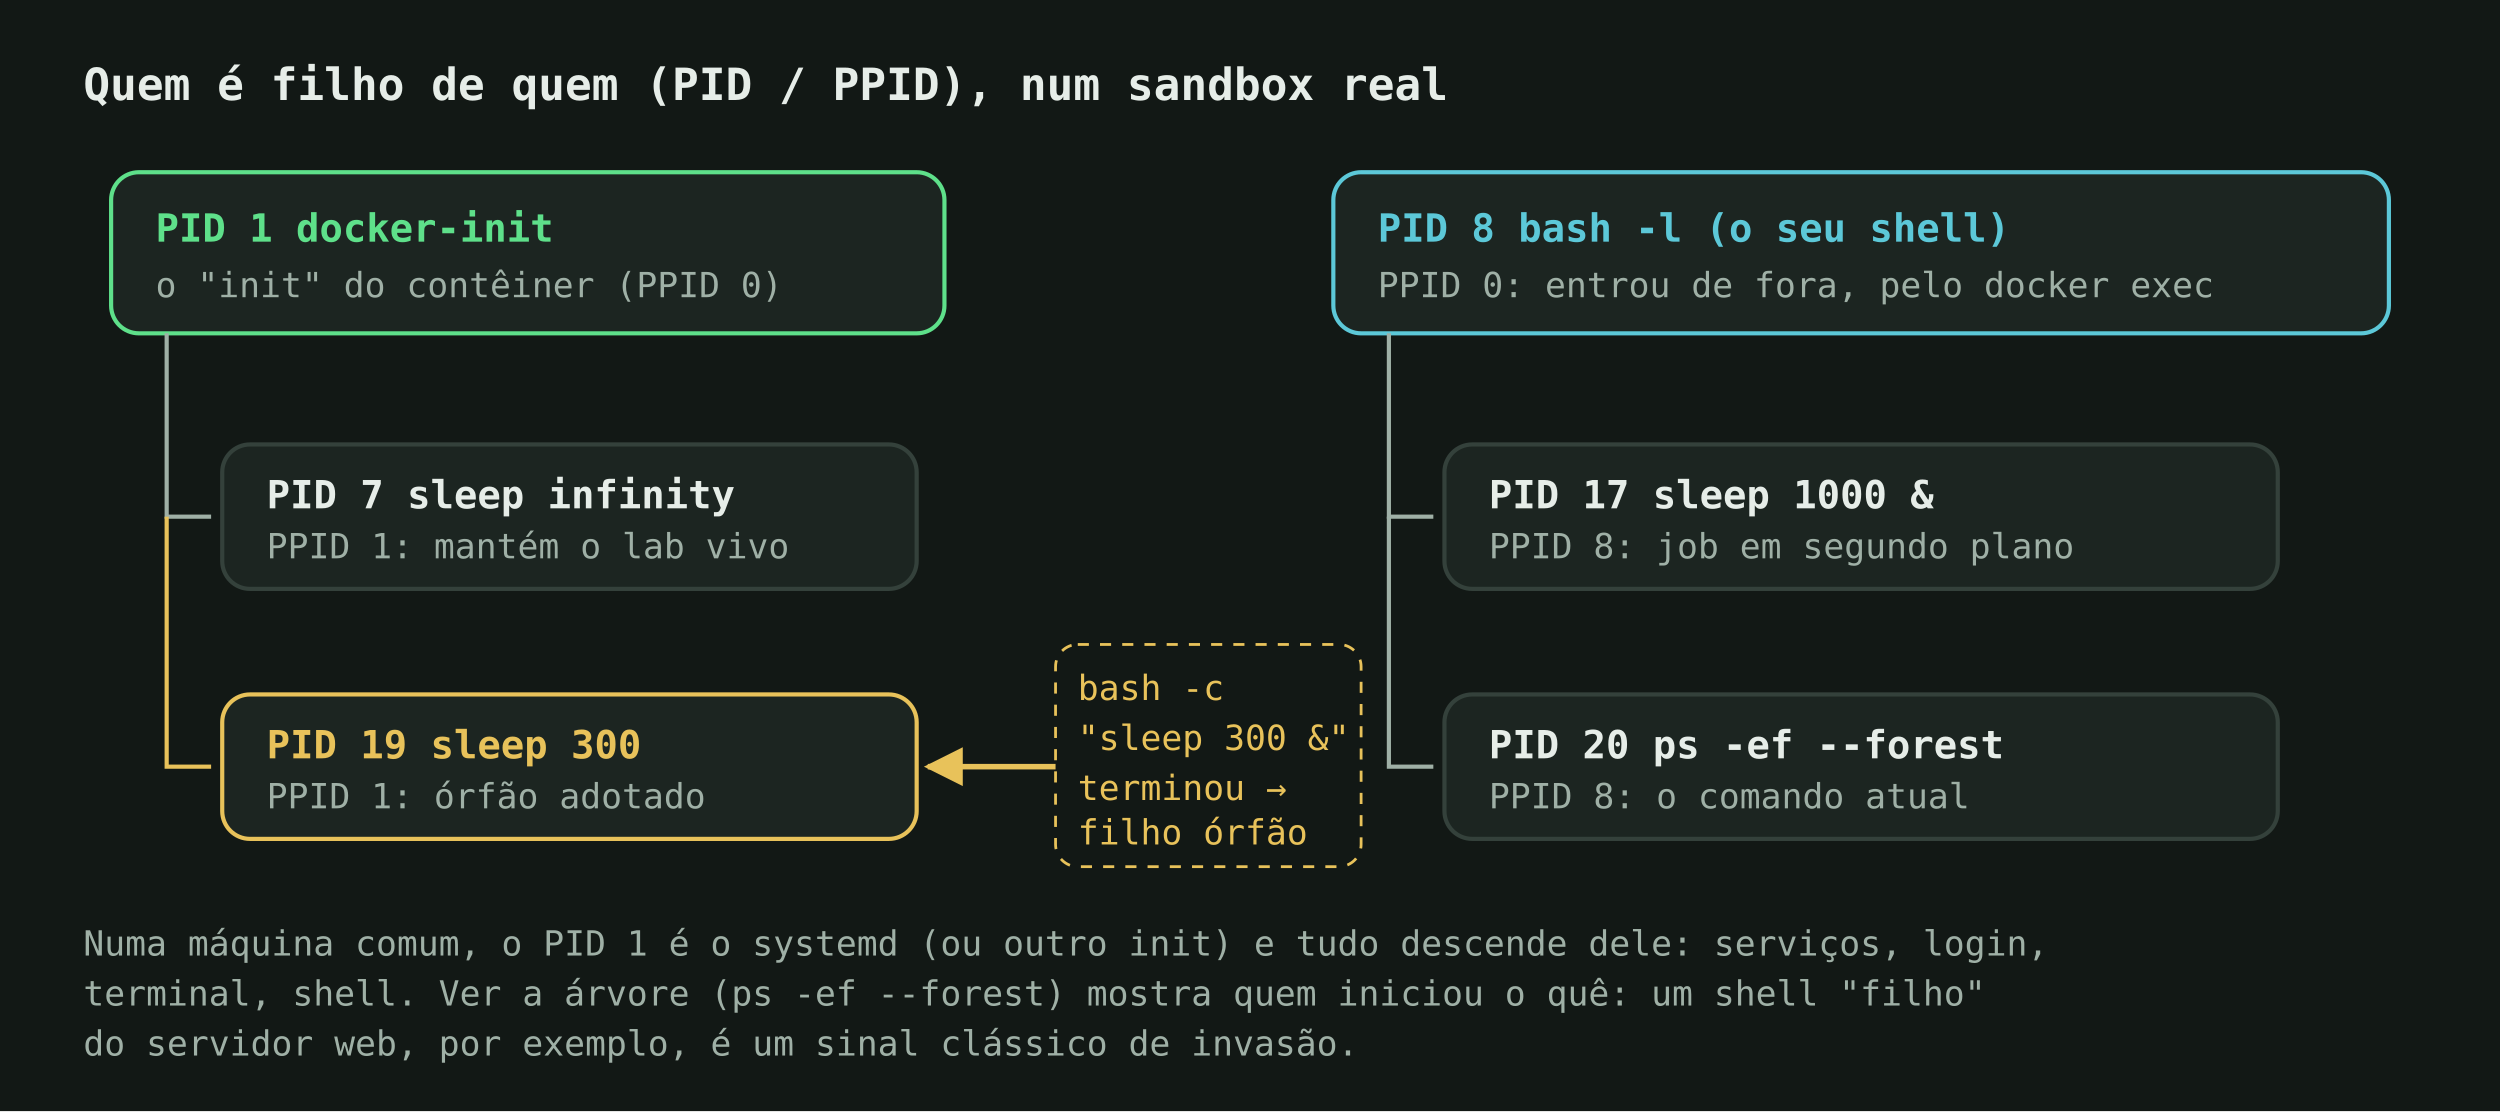
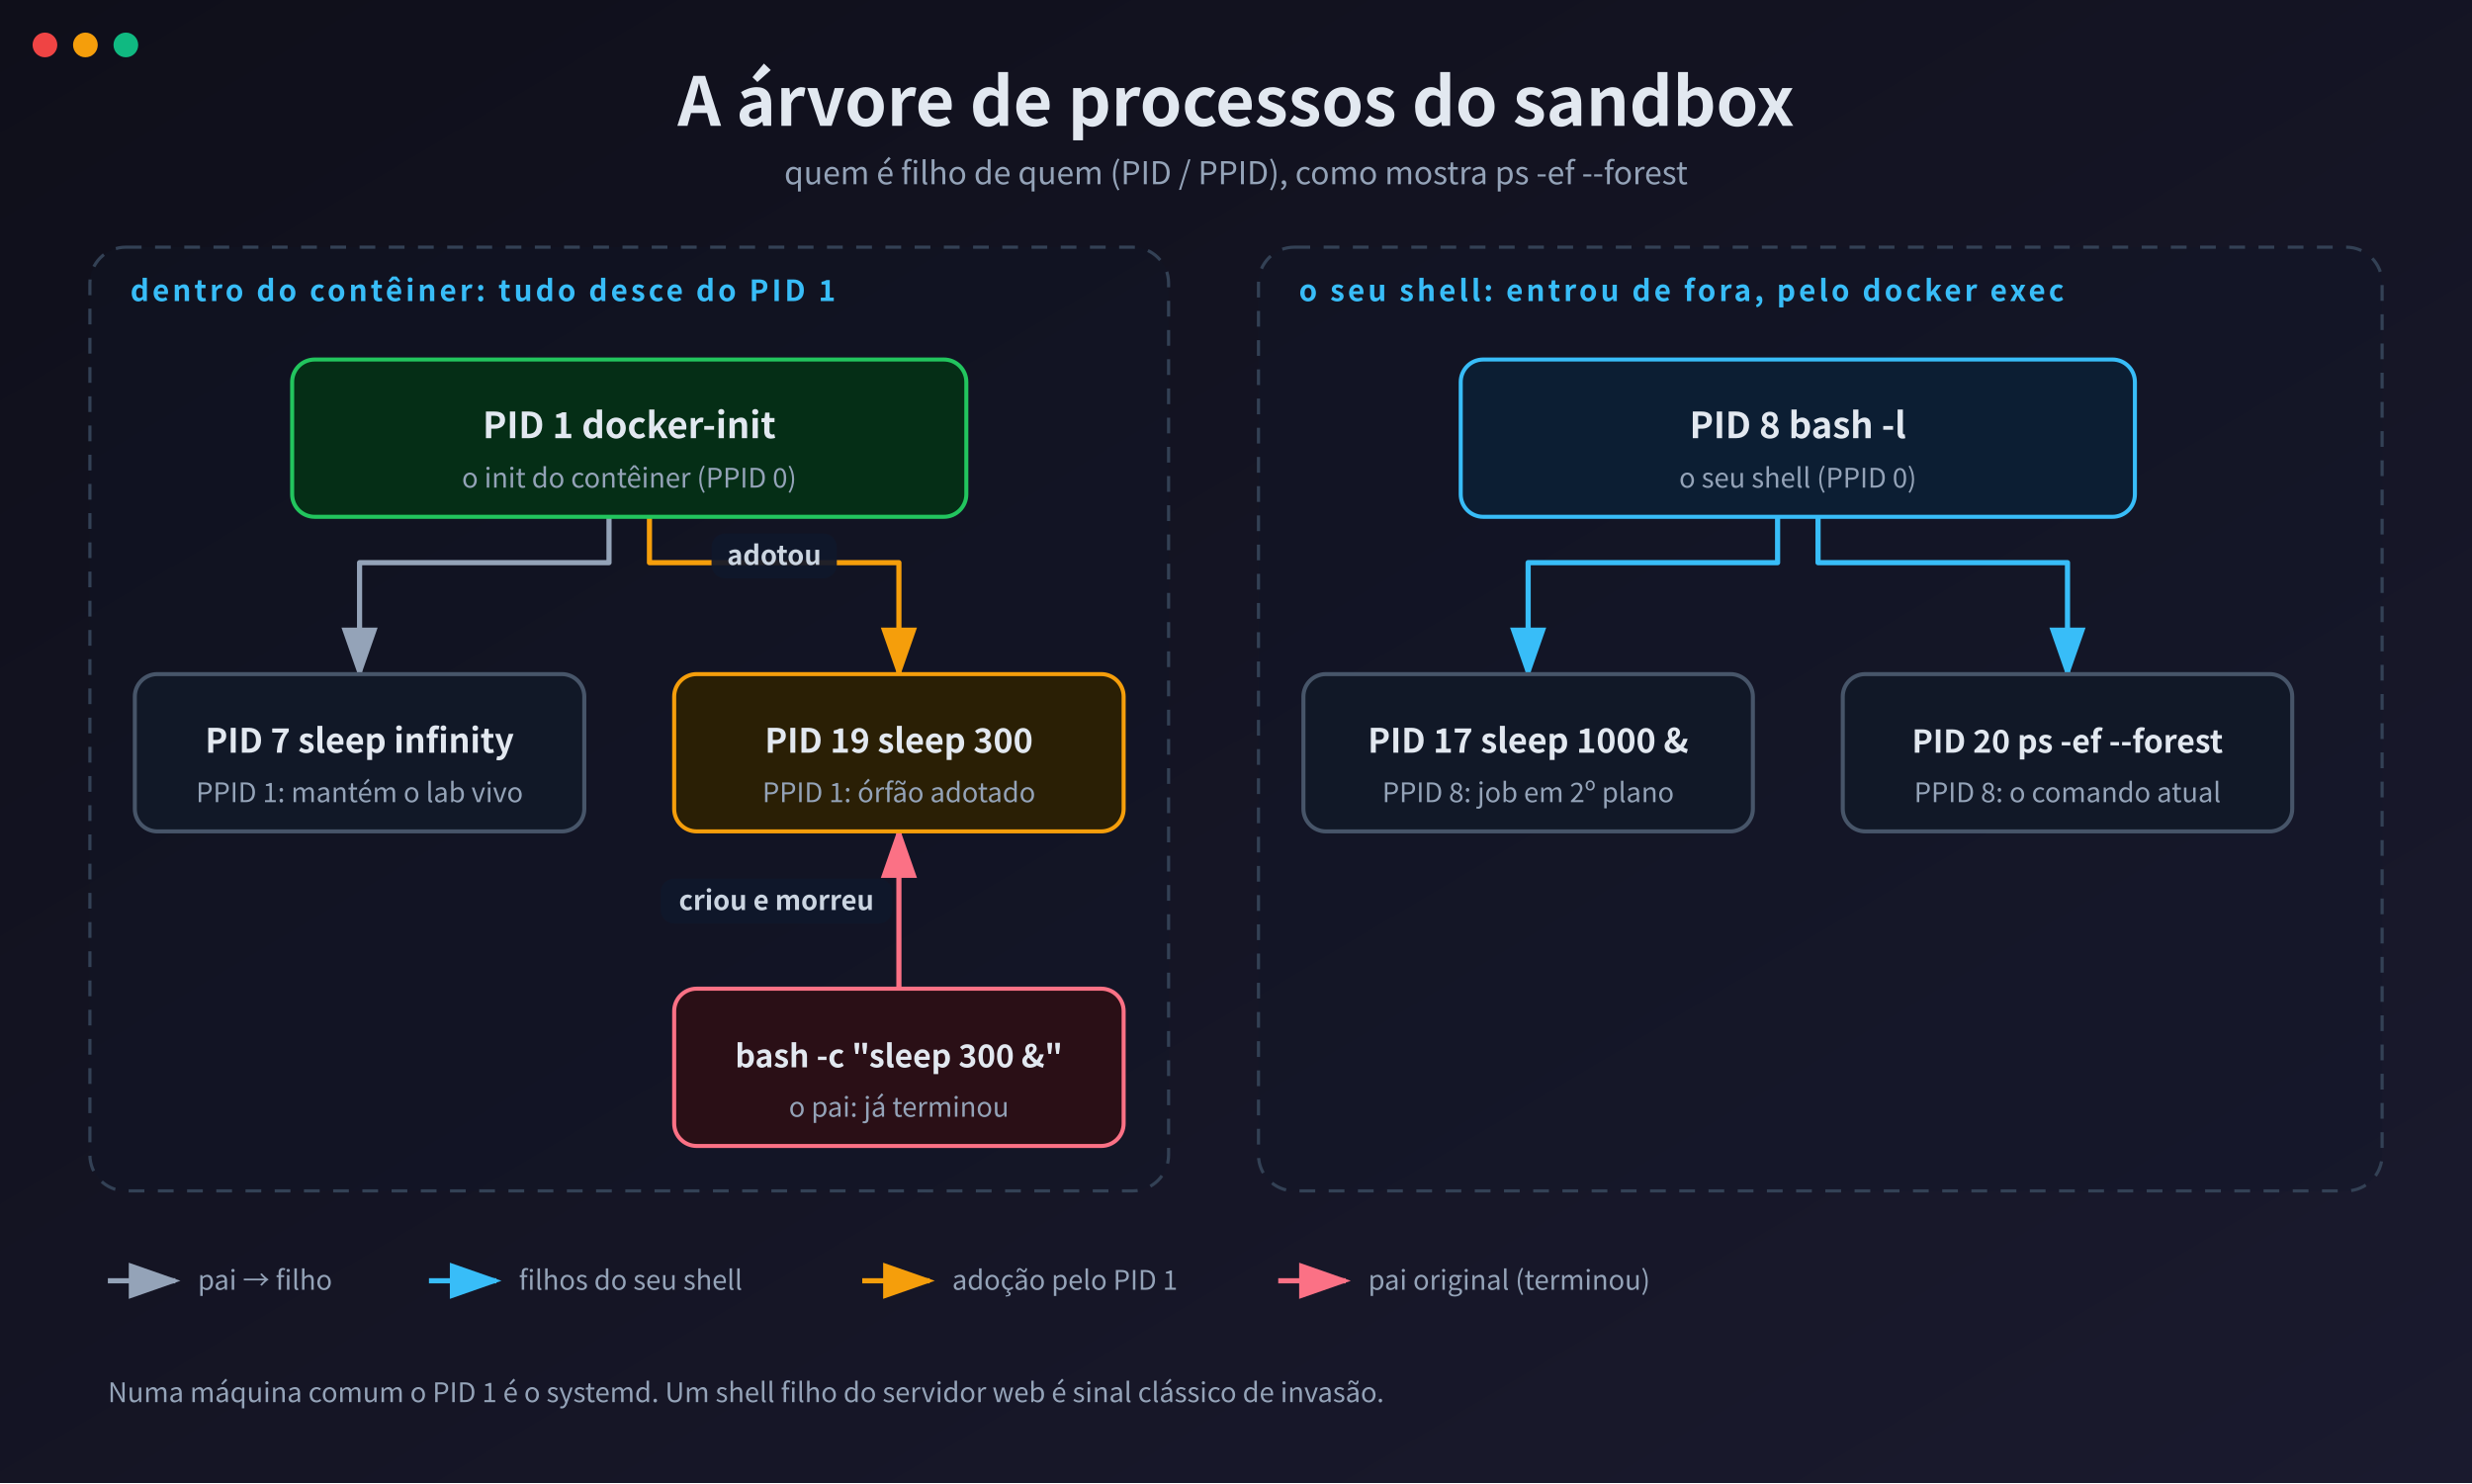
- <svg xmlns="http://www.w3.org/2000/svg" viewBox="0 0 900 400" role="img" aria-labelledby="t d">
-   <style>
-     text { font-family: ui-monospace, "DejaVu Sans Mono", Menlo, Consolas, monospace; fill: #e6ede8; }
-     .t { font-size: 16px; font-weight: 700; }
-     .m { font-size: 14px; font-weight: 700; }
-     .s { font-size: 12.5px; fill: #9fb0a6; }
-     .box { fill: #1c2521; stroke: #34413b; stroke-width: 1.5; }
-   </style>
+ <svg xmlns="http://www.w3.org/2000/svg" viewBox="0 0 1100 660" width="1100" height="660" data-generator="fireworks-tech-graph" data-schema-version="1" data-text-metrics="heuristic-v1" data-style-id="2" data-visual-theme="Dark Terminal" data-diagram-type="architecture" data-motion-scene="" data-semantic-profile="generic" data-semantic-valid="true" data-quality-profile="showcase" data-max-bends-per-edge="2" data-max-total-bends="8" data-max-route-stretch="1.35" data-max-bridged-crossings="0" data-min-node-gap="40.0" data-min-container-gutter="20.0" data-min-label-clearance="4.0" data-min-segment-length="16.0">
  <defs>
-     <marker id="y" viewBox="0 0 10 10" refX="9" refY="5" markerWidth="7" markerHeight="7" orient="auto">
-       <path d="M0 0 L10 5 L0 10 z" fill="#e8c25a" />
+     <marker id="arrowA" markerWidth="10" markerHeight="7" refX="9" refY="3.5" orient="auto">
+       <polygon points="0 0, 10 3.5, 0 7" fill="#a855f7" />
    </marker>
+     <marker id="arrowB" markerWidth="10" markerHeight="7" refX="9" refY="3.5" orient="auto">
+       <polygon points="0 0, 10 3.5, 0 7" fill="#22c55e" />
+     </marker>
+     <marker id="arrowC" markerWidth="10" markerHeight="7" refX="9" refY="3.5" orient="auto">
+       <polygon points="0 0, 10 3.5, 0 7" fill="#38bdf8" />
+     </marker>
+     <marker id="arrowE" markerWidth="10" markerHeight="7" refX="9" refY="3.5" orient="auto">
+       <polygon points="0 0, 10 3.5, 0 7" fill="#fb7185" />
+     </marker>
+     <marker id="arrowF" markerWidth="10" markerHeight="7" refX="9" refY="3.5" orient="auto">
+       <polygon points="0 0, 10 3.5, 0 7" fill="#f59e0b" />
+     </marker>
+     <marker id="arrowG" markerWidth="10" markerHeight="7" refX="9" refY="3.5" orient="auto">
+       <polygon points="0 0, 10 3.5, 0 7" fill="#f97316" />
+     </marker>
+     <marker id="arrowH" markerWidth="10" markerHeight="7" refX="9" refY="3.5" orient="auto">
+       <polygon points="0 0, 10 3.5, 0 7" fill="#94a3b8" />
+     </marker>
+     <linearGradient id="terminalGradient" x1="0%" y1="0%" x2="100%" y2="100%">
+       <stop offset="0%" stop-color="#0f0f1a" />
+       <stop offset="100%" stop-color="#1a1a2e" />
+     </linearGradient>
+     <filter id="glowBlue" x="-30%" y="-30%" width="160%" height="160%">
+       <feDropShadow dx="0" dy="0" stdDeviation="5" flood-color="#3b82f6" flood-opacity="0.65" />
+     </filter>
+     <filter id="glowPurple" x="-30%" y="-30%" width="160%" height="160%">
+       <feDropShadow dx="0" dy="0" stdDeviation="5" flood-color="#a855f7" flood-opacity="0.72" />
+     </filter>
+     <filter id="glowGreen" x="-30%" y="-30%" width="160%" height="160%">
+       <feDropShadow dx="0" dy="0" stdDeviation="5" flood-color="#22c55e" flood-opacity="0.62" />
+     </filter>
+     <filter id="glowOrange" x="-30%" y="-30%" width="160%" height="160%">
+       <feDropShadow dx="0" dy="0" stdDeviation="5" flood-color="#f97316" flood-opacity="0.62" />
+     </filter>
+     <style>
+     text { font-family: 'SF Mono', 'Fira Code', Menlo, 'Noto Sans CJK SC', 'Microsoft YaHei', 'SimHei', monospace; }
+     .title { font-size: 30px; font-weight: 700; fill: #e2e8f0; }
+     .subtitle { font-size: 14px; font-weight: 500; fill: #94a3b8; }
+     .section { font-size: 13px; font-weight: 700; fill: #38bdf8; letter-spacing: 1.4px; }
+     .section-sub { font-size: 12px; font-weight: 500; fill: #94a3b8; }
+     .node-title { font-weight: 700; fill: #e2e8f0; }
+     .node-sub { font-weight: 500; fill: #94a3b8; }
+     .node-type { font-size: 12px; font-weight: 700; fill: #94a3b8; letter-spacing: 0.08em; }
+     .arrow-label { font-size: 12px; font-weight: 600; fill: #cbd5e1; }
+     .legend { font-size: 12px; font-weight: 500; fill: #94a3b8; }
+     .footnote { font-size: 12px; font-weight: 500; fill: #94a3b8; }
+     .metric-label { font-size: 8.5px; font-weight: 700; fill: #94a3b8; text-transform: uppercase; }
+     .metric-value { font-size: 9.5px; font-weight: 700; fill: #e2e8f0; }
+     </style>
  </defs>
-   <rect width="900" height="400" fill="#121815" />
-   <text class="t" x="30" y="36">Quem é filho de quem (PID / PPID), num sandbox real</text>
-   <rect class="box" x="40" y="62" width="300" height="58" rx="10" style="stroke:#5ee08a" />
-   <text class="m" x="56" y="87" style="fill:#5ee08a">PID 1  docker-init</text>
-   <text class="s" x="56" y="107">o "init" do contêiner (PPID 0)</text>
-   <rect class="box" x="80" y="160" width="250" height="52" rx="10" />
-   <text class="m" x="96" y="183">PID 7  sleep infinity</text>
-   <text class="s" x="96" y="201">PPID 1: mantém o lab vivo</text>
-   <rect class="box" x="80" y="250" width="250" height="52" rx="10" style="stroke:#e8c25a" />
-   <text class="m" x="96" y="273" style="fill:#e8c25a">PID 19  sleep 300</text>
-   <text class="s" x="96" y="291">PPID 1: órfão adotado</text>
-   <path d="M60 120 V186 H76" fill="none" stroke="#9fb0a6" stroke-width="1.5" />
-   <path d="M60 186 V276 H76" fill="none" stroke="#e8c25a" stroke-width="1.5" />
-   <rect class="box" x="480" y="62" width="380" height="58" rx="10" style="stroke:#5cc8d8" />
-   <text class="m" x="496" y="87" style="fill:#5cc8d8">PID 8  bash -l   (o seu shell)</text>
-   <text class="s" x="496" y="107">PPID 0: entrou de fora, pelo docker exec</text>
-   <rect class="box" x="520" y="160" width="300" height="52" rx="10" />
-   <text class="m" x="536" y="183">PID 17  sleep 1000 &amp;</text>
-   <text class="s" x="536" y="201">PPID 8: job em segundo plano</text>
-   <rect class="box" x="520" y="250" width="300" height="52" rx="10" />
-   <text class="m" x="536" y="273">PID 20  ps -ef --forest</text>
-   <text class="s" x="536" y="291">PPID 8: o comando atual</text>
-   <path d="M500 120 V186 H516" fill="none" stroke="#9fb0a6" stroke-width="1.5" />
-   <path d="M500 186 V276 H516" fill="none" stroke="#9fb0a6" stroke-width="1.5" />
-   <rect x="380" y="232" width="110" height="80" rx="8" fill="none" stroke="#e8c25a" stroke-dasharray="4 4" />
-   <text class="s" x="388" y="252" style="fill:#e8c25a">bash -c</text>
-   <text class="s" x="388" y="270" style="fill:#e8c25a">"sleep 300 &amp;"</text>
-   <text class="s" x="388" y="288" style="fill:#e8c25a">terminou →</text>
-   <text class="s" x="388" y="304" style="fill:#e8c25a">filho órfão</text>
-   <line x1="380" y1="276" x2="334" y2="276" stroke="#e8c25a" stroke-width="2" marker-end="url(#y)" />
-   <text class="s" x="30" y="344">Numa máquina comum, o PID 1 é o systemd (ou outro init) e tudo descende dele: serviços, login,</text>
-   <text class="s" x="30" y="362">terminal, shell. Ver a árvore (ps -ef --forest) mostra quem iniciou o quê: um shell "filho"</text>
-   <text class="s" x="30" y="380">do servidor web, por exemplo, é um sinal clássico de invasão.</text>
+   <rect data-graph-role="background" width="1100.0" height="660.0" fill="url(#terminalGradient)" />
+   <circle cx="20.0" cy="20" r="5.5" fill="#ef4444" />
+   <circle cx="38.0" cy="20" r="5.5" fill="#f59e0b" />
+   <circle cx="56.0" cy="20" r="5.5" fill="#10b981" />
+   <text x="550.0" y="56" text-anchor="middle" class="title">A árvore de processos do sandbox</text>
+   <text x="550.0" y="82" text-anchor="middle" class="subtitle">quem é filho de quem (PID / PPID), como mostra ps -ef --forest</text>
+   <g id="c-init" data-graph-role="container" data-container-id="c-init" data-semantic-role="boundary" data-graph-bounds="40,110,520,530">
+     <rect data-graph-role="container" x="40.0" y="110.0" width="480.0" height="420.0" rx="16.0" fill="rgba(15,23,42,0.28)" stroke="#334155" stroke-width="1.4" stroke-dasharray="7 6" />
+     <text x="58.0" y="134.0" class="section">dentro do contêiner: tudo desce do PID 1</text>
+     <rect id="c-init-header" data-graph-role="reserved" data-reserved-kind="container-header" x="48" y="116" width="301.44" height="30" fill="none" stroke="none" />
+   </g>
+   <g id="c-shell" data-graph-role="container" data-container-id="c-shell" data-semantic-role="boundary" data-graph-bounds="560,110,1060,530">
+     <rect data-graph-role="container" x="560.0" y="110.0" width="500.0" height="420.0" rx="16.0" fill="rgba(15,23,42,0.28)" stroke="#334155" stroke-width="1.4" stroke-dasharray="7 6" />
+     <text x="578.0" y="134.0" class="section">o seu shell: entrou de fora, pelo docker exec</text>
+     <rect id="c-shell-header" data-graph-role="reserved" data-reserved-kind="container-header" x="568" y="116" width="329.52" height="30" fill="none" stroke="none" />
+   </g>
+   <path id="init-inf" data-graph-role="edge" data-edge-id="init-inf" data-source="init" data-target="inf" data-edge-kind="flow" data-topic-id="" data-flow="neutral" data-motion-role="" data-motion-stage="" data-motion-order="" data-protocol="" data-via="" data-critical-path-id="" data-critical-hop="" data-critical-hops="" data-critical="false" data-bends="2" data-route-stretch="1.0" data-bridges="" d="M 271,230 L 271,250.4 L 160,250.4 L 160,300" fill="none" stroke="#94a3b8" stroke-width="2.3" stroke-linecap="round" stroke-linejoin="round" marker-end="url(#arrowH)" />
+   <path id="init-s300" data-graph-role="edge" data-edge-id="init-s300" data-source="init" data-target="s300" data-edge-kind="flow" data-topic-id="" data-flow="async" data-motion-role="" data-motion-stage="" data-motion-order="" data-protocol="" data-via="" data-critical-path-id="" data-critical-hop="" data-critical-hops="" data-critical="false" data-bends="2" data-route-stretch="1.0" data-bridges="" d="M 289,230 L 289,250.4 L 400,250.4 L 400,300" fill="none" stroke="#f59e0b" stroke-width="2.3" stroke-linecap="round" stroke-linejoin="round" marker-end="url(#arrowF)" />
+   <path id="bashc-s300" data-graph-role="edge" data-edge-id="bashc-s300" data-source="bashc" data-target="s300" data-edge-kind="flow" data-topic-id="" data-flow="data" data-motion-role="" data-motion-stage="" data-motion-order="" data-protocol="" data-via="" data-critical-path-id="" data-critical-hop="" data-critical-hops="" data-critical="false" data-bends="0" data-route-stretch="1.0" data-bridges="" d="M 400,440 L 400,370" fill="none" stroke="#fb7185" stroke-width="2.3" stroke-linecap="round" stroke-linejoin="round" marker-end="url(#arrowE)" />
+   <path id="bash-a-s1000" data-graph-role="edge" data-edge-id="bash-a-s1000" data-source="bash" data-target="s1000" data-edge-kind="flow" data-topic-id="" data-flow="read" data-motion-role="" data-motion-stage="" data-motion-order="" data-protocol="" data-via="" data-critical-path-id="" data-critical-hop="" data-critical-hops="" data-critical="false" data-bends="2" data-route-stretch="1.0" data-bridges="" d="M 791,230 L 791,250.4 L 680,250.4 L 680,300" fill="none" stroke="#38bdf8" stroke-width="2.3" stroke-linecap="round" stroke-linejoin="round" marker-end="url(#arrowC)" />
+   <path id="bash-b-ps" data-graph-role="edge" data-edge-id="bash-b-ps" data-source="bash" data-target="ps" data-edge-kind="flow" data-topic-id="" data-flow="read" data-motion-role="" data-motion-stage="" data-motion-order="" data-protocol="" data-via="" data-critical-path-id="" data-critical-hop="" data-critical-hops="" data-critical="false" data-bends="2" data-route-stretch="1.0" data-bridges="" d="M 809,230 L 809,250.4 L 920,250.4 L 920,300" fill="none" stroke="#38bdf8" stroke-width="2.3" stroke-linecap="round" stroke-linejoin="round" marker-end="url(#arrowC)" />
+   <g id="node-init" data-graph-role="node" data-node-id="init" data-semantic-role="rect" data-motion-role="" data-motion-stage="" data-motion-order="" data-parent="" data-deployment-id="" data-topic-id="" data-span-id="" data-station-order="" data-status="" data-start-ms="" data-duration-ms="" data-parent-span="" data-graph-bounds="130,160,430,230">
+     <rect x="130.0" y="160.0" width="300.0" height="70.0" rx="10.0" fill="#052e16" stroke="#22c55e" stroke-width="1.8" />
+     <text data-text-role="title" data-full-text="PID 1  docker-init" data-text-max-width="276.0" x="280.0" y="195.0" text-anchor="middle" class="node-title" font-size="16.0">PID 1 docker-init</text>
+     <text data-text-role="subtitle" data-full-text="o init do contêiner (PPID 0)" data-text-max-width="276.0" x="280.0" y="217.0" text-anchor="middle" class="node-sub" font-size="12">o init do contêiner (PPID 0)</text>
+   </g>
+   <g id="node-inf" data-graph-role="node" data-node-id="inf" data-semantic-role="rect" data-motion-role="" data-motion-stage="" data-motion-order="" data-parent="" data-deployment-id="" data-topic-id="" data-span-id="" data-station-order="" data-status="" data-start-ms="" data-duration-ms="" data-parent-span="" data-graph-bounds="60,300,260,370">
+     <rect x="60.0" y="300.0" width="200.0" height="70.0" rx="10.0" fill="#111827" stroke="#475569" stroke-width="1.8" />
+     <text data-text-role="title" data-full-text="PID 7  sleep infinity" data-text-max-width="176.0" x="160.0" y="335.0" text-anchor="middle" class="node-title" font-size="15.0">PID 7 sleep infinity</text>
+     <text data-text-role="subtitle" data-full-text="PPID 1: mantém o lab vivo" data-text-max-width="176.0" x="160.0" y="357.0" text-anchor="middle" class="node-sub" font-size="12">PPID 1: mantém o lab vivo</text>
+   </g>
+   <g id="node-s300" data-graph-role="node" data-node-id="s300" data-semantic-role="rect" data-motion-role="" data-motion-stage="" data-motion-order="" data-parent="" data-deployment-id="" data-topic-id="" data-span-id="" data-station-order="" data-status="" data-start-ms="" data-duration-ms="" data-parent-span="" data-graph-bounds="300,300,500,370">
+     <rect x="300.0" y="300.0" width="200.0" height="70.0" rx="10.0" fill="#2a1f05" stroke="#f59e0b" stroke-width="1.8" />
+     <text data-text-role="title" data-full-text="PID 19  sleep 300" data-text-max-width="176.0" x="400.0" y="335.0" text-anchor="middle" class="node-title" font-size="15.0">PID 19 sleep 300</text>
+     <text data-text-role="subtitle" data-full-text="PPID 1: órfão adotado" data-text-max-width="176.0" x="400.0" y="357.0" text-anchor="middle" class="node-sub" font-size="12">PPID 1: órfão adotado</text>
+   </g>
+   <g id="node-bashc" data-graph-role="node" data-node-id="bashc" data-semantic-role="rect" data-motion-role="" data-motion-stage="" data-motion-order="" data-parent="" data-deployment-id="" data-topic-id="" data-span-id="" data-station-order="" data-status="" data-start-ms="" data-duration-ms="" data-parent-span="" data-graph-bounds="300,440,500,510">
+     <rect x="300.0" y="440.0" width="200.0" height="70.0" rx="10.0" fill="#2a0f16" stroke="#fb7185" stroke-width="1.8" />
+     <text data-text-role="title" data-full-text="bash -c &quot;sleep 300 &amp;&quot;" data-text-max-width="176.0" x="400.0" y="475.0" text-anchor="middle" class="node-title" font-size="14.0">bash -c "sleep 300 &amp;"</text>
+     <text data-text-role="subtitle" data-full-text="o pai: já terminou" data-text-max-width="176.0" x="400.0" y="497.0" text-anchor="middle" class="node-sub" font-size="12">o pai: já terminou</text>
+   </g>
+   <g id="node-bash" data-graph-role="node" data-node-id="bash" data-semantic-role="rect" data-motion-role="" data-motion-stage="" data-motion-order="" data-parent="" data-deployment-id="" data-topic-id="" data-span-id="" data-station-order="" data-status="" data-start-ms="" data-duration-ms="" data-parent-span="" data-graph-bounds="650,160,950,230">
+     <rect x="650.0" y="160.0" width="300.0" height="70.0" rx="10.0" fill="#0c1e33" stroke="#38bdf8" stroke-width="1.8" />
+     <text data-text-role="title" data-full-text="PID 8  bash -l" data-text-max-width="276.0" x="800.0" y="195.0" text-anchor="middle" class="node-title" font-size="16.0">PID 8 bash -l</text>
+     <text data-text-role="subtitle" data-full-text="o seu shell (PPID 0)" data-text-max-width="276.0" x="800.0" y="217.0" text-anchor="middle" class="node-sub" font-size="12">o seu shell (PPID 0)</text>
+   </g>
+   <g id="node-s1000" data-graph-role="node" data-node-id="s1000" data-semantic-role="rect" data-motion-role="" data-motion-stage="" data-motion-order="" data-parent="" data-deployment-id="" data-topic-id="" data-span-id="" data-station-order="" data-status="" data-start-ms="" data-duration-ms="" data-parent-span="" data-graph-bounds="580,300,780,370">
+     <rect x="580.0" y="300.0" width="200.0" height="70.0" rx="10.0" fill="#111827" stroke="#475569" stroke-width="1.8" />
+     <text data-text-role="title" data-full-text="PID 17  sleep 1000 &amp;" data-text-max-width="176.0" x="680.0" y="335.0" text-anchor="middle" class="node-title" font-size="15.0">PID 17 sleep 1000 &amp;</text>
+     <text data-text-role="subtitle" data-full-text="PPID 8: job em 2º plano" data-text-max-width="176.0" x="680.0" y="357.0" text-anchor="middle" class="node-sub" font-size="12">PPID 8: job em 2º plano</text>
+   </g>
+   <g id="node-ps" data-graph-role="node" data-node-id="ps" data-semantic-role="rect" data-motion-role="" data-motion-stage="" data-motion-order="" data-parent="" data-deployment-id="" data-topic-id="" data-span-id="" data-station-order="" data-status="" data-start-ms="" data-duration-ms="" data-parent-span="" data-graph-bounds="820,300,1020,370">
+     <rect x="820.0" y="300.0" width="200.0" height="70.0" rx="10.0" fill="#111827" stroke="#475569" stroke-width="1.8" />
+     <text data-text-role="title" data-full-text="PID 20  ps -ef --forest" data-text-max-width="176.0" x="920.0" y="335.0" text-anchor="middle" class="node-title" font-size="14.02">PID 20 ps -ef --forest</text>
+     <text data-text-role="subtitle" data-full-text="PPID 8: o comando atual" data-text-max-width="176.0" x="920.0" y="357.0" text-anchor="middle" class="node-sub" font-size="12">PPID 8: o comando atual</text>
+   </g>
+   <g id="init-s300-label" data-graph-role="label" data-owner="init-s300" data-graph-bounds="316.62,237.4,372.38,257.4">
+     <rect x="316.62" y="237.4" width="55.76" height="20" rx="6" fill="#0f172a" opacity="0.92" />
+     <text x="344.5" y="251.4" text-anchor="middle" class="arrow-label">adotou</text>
+   </g>
+   <g id="bashc-s300-label" data-graph-role="label" data-owner="bashc-s300" data-graph-bounds="293.96,391,397,411">
+     <rect x="293.96" y="391.0" width="103.04" height="20" rx="6" fill="#0f172a" opacity="0.92" />
+     <text x="345.48" y="405.0" text-anchor="middle" class="arrow-label">criou e morreu</text>
+   </g>
+   <g id="legend" data-graph-role="legend">
+     <rect id="legend-zone" data-graph-role="reserved" data-reserved-kind="legend" x="38" y="556" width="730" height="46" rx="10" fill="none" stroke="none" />
+     <line data-graph-role="decoration" x1="48.0" y1="570.0" x2="78.0" y2="570.0" stroke="#94a3b8" stroke-width="2.3" marker-end="url(#arrowH)" />
+     <text data-graph-role="decoration" x="88.0" y="574.0" class="legend">pai → filho   </text>
+     <line data-graph-role="decoration" x1="190.88" y1="570.0" x2="220.88" y2="570.0" stroke="#38bdf8" stroke-width="2.3" marker-end="url(#arrowC)" />
+     <text data-graph-role="decoration" x="230.88" y="574.0" class="legend">filhos do seu shell   </text>
+     <line data-graph-role="decoration" x1="383.68" y1="570.0" x2="413.68" y2="570.0" stroke="#f59e0b" stroke-width="2.3" marker-end="url(#arrowF)" />
+     <text data-graph-role="decoration" x="423.68" y="574.0" class="legend">adoção pelo PID 1   </text>
+     <line data-graph-role="decoration" x1="568.8" y1="570.0" x2="598.8" y2="570.0" stroke="#fb7185" stroke-width="2.3" marker-end="url(#arrowE)" />
+     <text data-graph-role="decoration" x="608.8" y="574.0" class="legend">pai original (terminou)</text>
+   </g>
+   <g id="footer" data-graph-role="reserved" data-graph-bounds="48,612,741,628">
+     <text x="48.0" y="624.0" class="footnote">Numa máquina comum o PID 1 é o systemd. Um shell filho do servidor web é sinal clássico de invasão.</text>
+   </g>
</svg>
